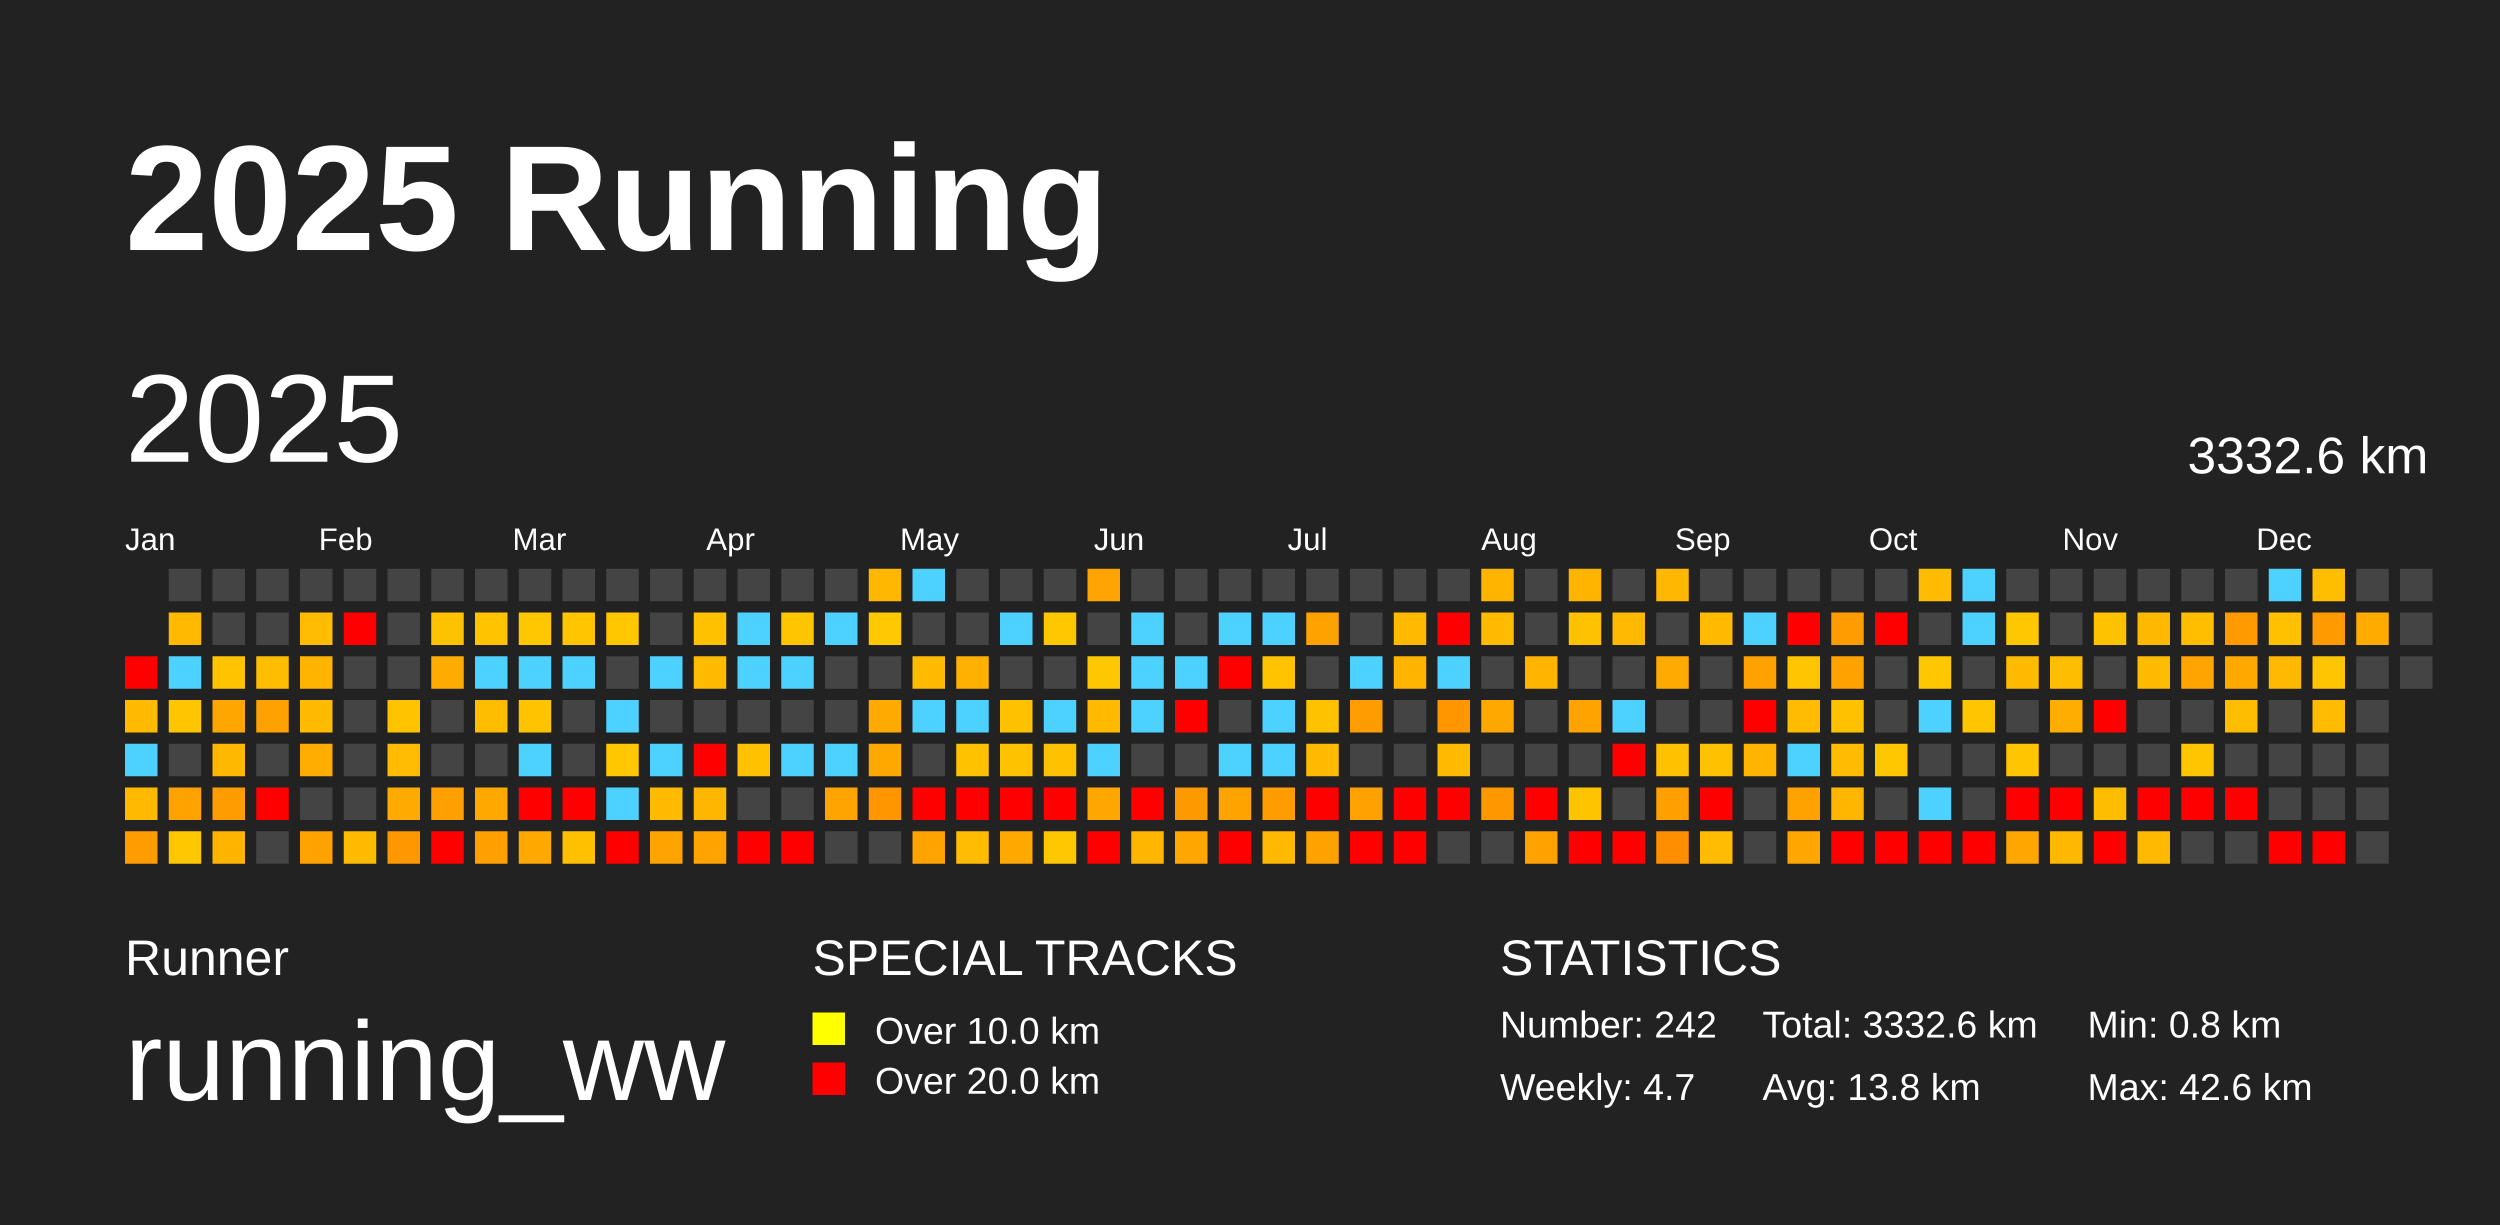
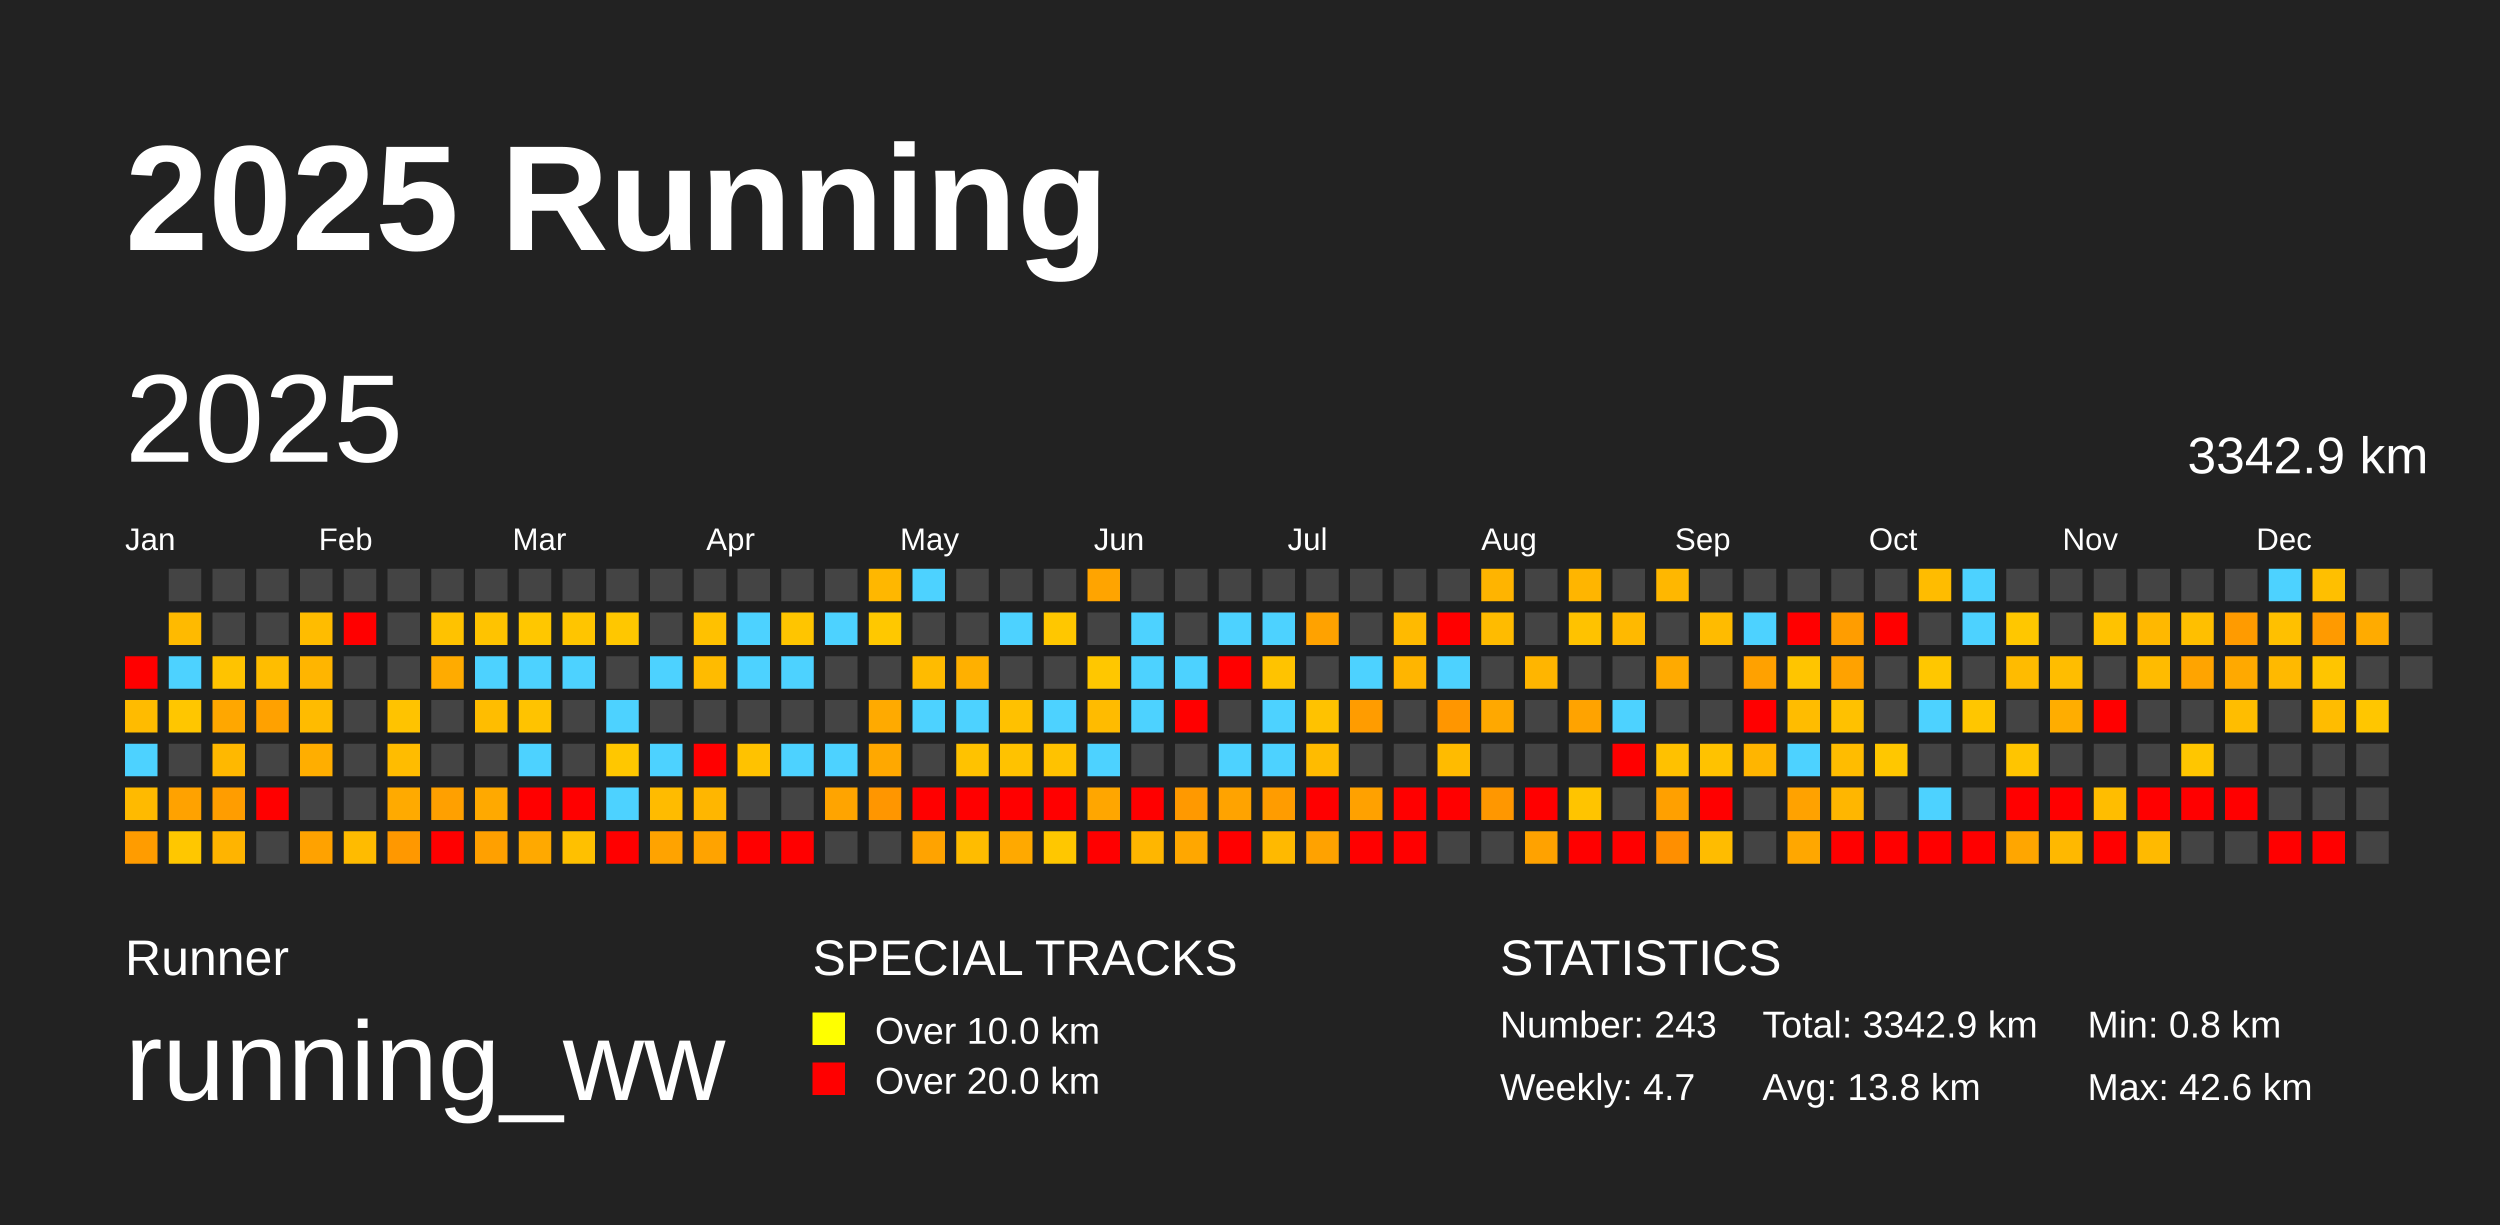
<svg xmlns="http://www.w3.org/2000/svg" baseProfile="full" height="98mm" version="1.1" viewBox="0,0,200,98" width="200mm">
  <defs />
  <rect fill="#222222" height="98" width="200" x="0" y="0" />
  <text fill="#FFFFFF" style="font-size:12px; font-family:Arial; font-weight:bold;" x="10" y="20">2025 Running</text>
  <text fill="#FFFFFF" style="font-size:4px; font-family:Arial" x="10" y="78">Runner</text>
  <text fill="#FFFFFF" style="font-size:9px; font-family:Arial" x="10" y="88">running_ww</text>
  <text fill="#FFFFFF" style="font-size:4px; font-family:Arial" x="65" y="78">SPECIAL TRACKS</text>
  <rect fill="yellow" height="2.6" width="2.6" x="65" y="81" />
  <text fill="#FFFFFF" style="font-size:3px; font-family:Arial" x="70" y="83.5">Over 10.0 km</text>
  <rect fill="red" height="2.6" width="2.6" x="65" y="85" />
  <text fill="#FFFFFF" style="font-size:3px; font-family:Arial" x="70" y="87.5">Over 20.0 km</text>
  <text fill="#FFFFFF" style="font-size:4px; font-family:Arial" x="120" y="78">STATISTICS</text>
-   <text fill="#FFFFFF" style="font-size:3px; font-family:Arial" x="120" y="83">Number: 242</text>
+   <text fill="#FFFFFF" style="font-size:3px; font-family:Arial" x="120" y="83">Number: 243</text>
  <text fill="#FFFFFF" style="font-size:3px; font-family:Arial" x="120" y="88">Weekly: 4.7</text>
-   <text fill="#FFFFFF" style="font-size:3px; font-family:Arial" x="141" y="83">Total: 3332.6 km</text>
+   <text fill="#FFFFFF" style="font-size:3px; font-family:Arial" x="141" y="83">Total: 3342.9 km</text>
  <text fill="#FFFFFF" style="font-size:3px; font-family:Arial" x="141" y="88">Avg: 13.8 km</text>
  <text fill="#FFFFFF" style="font-size:3px; font-family:Arial" x="167" y="83">Min: 0.8 km</text>
  <text fill="#FFFFFF" style="font-size:3px; font-family:Arial" x="167" y="88">Max: 42.6 km</text>
  <text dominant-baseline="hanging" fill="#FFFFFF" style="font-size:10.0px; font-family:Arial;" x="10" y="30">2025</text>
-   <text dominant-baseline="hanging" fill="#FFFFFF" style="font-size:4.125px; font-family:Arial;" x="175" y="35">3332.6 km</text>
+   <text dominant-baseline="hanging" fill="#FFFFFF" style="font-size:4.125px; font-family:Arial;" x="175" y="35">3342.9 km</text>
  <text fill="#FFFFFF" style="font-size:2.5px; font-family:Arial" x="10.0" y="44">Jan</text>
  <text fill="#FFFFFF" style="font-size:2.5px; font-family:Arial" x="25.5" y="44">Feb</text>
  <text fill="#FFFFFF" style="font-size:2.5px; font-family:Arial" x="41.0" y="44">Mar</text>
  <text fill="#FFFFFF" style="font-size:2.5px; font-family:Arial" x="56.5" y="44">Apr</text>
  <text fill="#FFFFFF" style="font-size:2.5px; font-family:Arial" x="72.0" y="44">May</text>
  <text fill="#FFFFFF" style="font-size:2.5px; font-family:Arial" x="87.5" y="44">Jun</text>
  <text fill="#FFFFFF" style="font-size:2.5px; font-family:Arial" x="103.0" y="44">Jul</text>
  <text fill="#FFFFFF" style="font-size:2.5px; font-family:Arial" x="118.5" y="44">Aug</text>
  <text fill="#FFFFFF" style="font-size:2.5px; font-family:Arial" x="134.0" y="44">Sep</text>
  <text fill="#FFFFFF" style="font-size:2.5px; font-family:Arial" x="149.5" y="44">Oct</text>
  <text fill="#FFFFFF" style="font-size:2.5px; font-family:Arial" x="165.0" y="44">Nov</text>
  <text fill="#FFFFFF" style="font-size:2.5px; font-family:Arial" x="180.5" y="44">Dec</text>
  <rect fill="red" height="2.6" width="2.6" x="10.0" y="52.5" />
  <rect fill="#ffbb00" height="2.6" width="2.6" x="10.0" y="56.0" />
  <rect fill="#4dd2ff" height="2.6" width="2.6" x="10.0" y="59.5" />
  <rect fill="#ffba00" height="2.6" width="2.6" x="10.0" y="63.0" />
  <rect fill="#ff9c00" height="2.6" width="2.6" x="10.0" y="66.5" />
  <rect fill="#444444" height="2.6" width="2.6" x="13.5" y="45.5" />
  <rect fill="#ffba00" height="2.6" width="2.6" x="13.5" y="49.0" />
  <rect fill="#4dd2ff" height="2.6" width="2.6" x="13.5" y="52.5" />
  <rect fill="#ffc600" height="2.6" width="2.6" x="13.5" y="56.0" />
  <rect fill="#444444" height="2.6" width="2.6" x="13.5" y="59.5" />
  <rect fill="#ffa200" height="2.6" width="2.6" x="13.5" y="63.0" />
  <rect fill="#ffc700" height="2.6" width="2.6" x="13.5" y="66.5" />
  <rect fill="#444444" height="2.6" width="2.6" x="17.0" y="45.5" />
  <rect fill="#444444" height="2.6" width="2.6" x="17.0" y="49.0" />
  <rect fill="#ffc300" height="2.6" width="2.6" x="17.0" y="52.5" />
  <rect fill="#ffa700" height="2.6" width="2.6" x="17.0" y="56.0" />
  <rect fill="#ffb800" height="2.6" width="2.6" x="17.0" y="59.5" />
  <rect fill="#ff9d00" height="2.6" width="2.6" x="17.0" y="63.0" />
  <rect fill="#ffb400" height="2.6" width="2.6" x="17.0" y="66.5" />
  <rect fill="#444444" height="2.6" width="2.6" x="20.5" y="45.5" />
  <rect fill="#444444" height="2.6" width="2.6" x="20.5" y="49.0" />
  <rect fill="#ffbd00" height="2.6" width="2.6" x="20.5" y="52.5" />
  <rect fill="#ffa100" height="2.6" width="2.6" x="20.5" y="56.0" />
  <rect fill="#444444" height="2.6" width="2.6" x="20.5" y="59.5" />
  <rect fill="red" height="2.6" width="2.6" x="20.5" y="63.0" />
  <rect fill="#444444" height="2.6" width="2.6" x="20.5" y="66.5" />
  <rect fill="#444444" height="2.6" width="2.6" x="24.0" y="45.5" />
  <rect fill="#ffbc00" height="2.6" width="2.6" x="24.0" y="49.0" />
  <rect fill="#ffb500" height="2.6" width="2.6" x="24.0" y="52.5" />
  <rect fill="#ffbb00" height="2.6" width="2.6" x="24.0" y="56.0" />
  <rect fill="#ffae00" height="2.6" width="2.6" x="24.0" y="59.5" />
  <rect fill="#444444" height="2.6" width="2.6" x="24.0" y="63.0" />
  <rect fill="#ffa200" height="2.6" width="2.6" x="24.0" y="66.5" />
  <rect fill="#444444" height="2.6" width="2.6" x="27.5" y="45.5" />
  <rect fill="red" height="2.6" width="2.6" x="27.5" y="49.0" />
  <rect fill="#444444" height="2.6" width="2.6" x="27.5" y="52.5" />
  <rect fill="#444444" height="2.6" width="2.6" x="27.5" y="56.0" />
  <rect fill="#444444" height="2.6" width="2.6" x="27.5" y="59.5" />
  <rect fill="#444444" height="2.6" width="2.6" x="27.5" y="63.0" />
  <rect fill="#ffbb00" height="2.6" width="2.6" x="27.5" y="66.5" />
  <rect fill="#444444" height="2.6" width="2.6" x="31.0" y="45.5" />
  <rect fill="#444444" height="2.6" width="2.6" x="31.0" y="49.0" />
  <rect fill="#444444" height="2.6" width="2.6" x="31.0" y="52.5" />
  <rect fill="#ffc300" height="2.6" width="2.6" x="31.0" y="56.0" />
  <rect fill="#ffbc00" height="2.6" width="2.6" x="31.0" y="59.5" />
  <rect fill="#ffaa00" height="2.6" width="2.6" x="31.0" y="63.0" />
  <rect fill="#ff9800" height="2.6" width="2.6" x="31.0" y="66.5" />
  <rect fill="#444444" height="2.6" width="2.6" x="34.5" y="45.5" />
  <rect fill="#ffc200" height="2.6" width="2.6" x="34.5" y="49.0" />
  <rect fill="#ffab00" height="2.6" width="2.6" x="34.5" y="52.5" />
  <rect fill="#444444" height="2.6" width="2.6" x="34.5" y="56.0" />
  <rect fill="#444444" height="2.6" width="2.6" x="34.5" y="59.5" />
  <rect fill="#ffa000" height="2.6" width="2.6" x="34.5" y="63.0" />
  <rect fill="red" height="2.6" width="2.6" x="34.5" y="66.5" />
  <rect fill="#444444" height="2.6" width="2.6" x="38.0" y="45.5" />
  <rect fill="#ffc300" height="2.6" width="2.6" x="38.0" y="49.0" />
  <rect fill="#4dd2ff" height="2.6" width="2.6" x="38.0" y="52.5" />
  <rect fill="#ffbd00" height="2.6" width="2.6" x="38.0" y="56.0" />
  <rect fill="#444444" height="2.6" width="2.6" x="38.0" y="59.5" />
  <rect fill="#ffa900" height="2.6" width="2.6" x="38.0" y="63.0" />
  <rect fill="#ffa000" height="2.6" width="2.6" x="38.0" y="66.5" />
  <rect fill="#444444" height="2.6" width="2.6" x="41.5" y="45.5" />
  <rect fill="#ffc700" height="2.6" width="2.6" x="41.5" y="49.0" />
  <rect fill="#4dd2ff" height="2.6" width="2.6" x="41.5" y="52.5" />
  <rect fill="#ffc300" height="2.6" width="2.6" x="41.5" y="56.0" />
  <rect fill="#4dd2ff" height="2.6" width="2.6" x="41.5" y="59.5" />
  <rect fill="red" height="2.6" width="2.6" x="41.5" y="63.0" />
  <rect fill="#ffa900" height="2.6" width="2.6" x="41.5" y="66.5" />
  <rect fill="#444444" height="2.6" width="2.6" x="45.0" y="45.5" />
  <rect fill="#ffc500" height="2.6" width="2.6" x="45.0" y="49.0" />
  <rect fill="#4dd2ff" height="2.6" width="2.6" x="45.0" y="52.5" />
  <rect fill="#444444" height="2.6" width="2.6" x="45.0" y="56.0" />
  <rect fill="#444444" height="2.6" width="2.6" x="45.0" y="59.5" />
  <rect fill="red" height="2.6" width="2.6" x="45.0" y="63.0" />
  <rect fill="#ffc000" height="2.6" width="2.6" x="45.0" y="66.5" />
  <rect fill="#444444" height="2.6" width="2.6" x="48.5" y="45.5" />
  <rect fill="#ffc700" height="2.6" width="2.6" x="48.5" y="49.0" />
  <rect fill="#444444" height="2.6" width="2.6" x="48.5" y="52.5" />
  <rect fill="#4dd2ff" height="2.6" width="2.6" x="48.5" y="56.0" />
  <rect fill="#ffc700" height="2.6" width="2.6" x="48.5" y="59.5" />
  <rect fill="#4dd2ff" height="2.6" width="2.6" x="48.5" y="63.0" />
  <rect fill="red" height="2.6" width="2.6" x="48.5" y="66.5" />
  <rect fill="#444444" height="2.6" width="2.6" x="52.0" y="45.5" />
  <rect fill="#444444" height="2.6" width="2.6" x="52.0" y="49.0" />
  <rect fill="#4dd2ff" height="2.6" width="2.6" x="52.0" y="52.5" />
  <rect fill="#444444" height="2.6" width="2.6" x="52.0" y="56.0" />
  <rect fill="#4dd2ff" height="2.6" width="2.6" x="52.0" y="59.5" />
  <rect fill="#ffbb00" height="2.6" width="2.6" x="52.0" y="63.0" />
  <rect fill="#ffa300" height="2.6" width="2.6" x="52.0" y="66.5" />
  <rect fill="#444444" height="2.6" width="2.6" x="55.5" y="45.5" />
  <rect fill="#ffc100" height="2.6" width="2.6" x="55.5" y="49.0" />
  <rect fill="#ffbb00" height="2.6" width="2.6" x="55.5" y="52.5" />
  <rect fill="#444444" height="2.6" width="2.6" x="55.5" y="56.0" />
  <rect fill="red" height="2.6" width="2.6" x="55.5" y="59.5" />
  <rect fill="#ffb600" height="2.6" width="2.6" x="55.5" y="63.0" />
  <rect fill="#ffa300" height="2.6" width="2.6" x="55.5" y="66.5" />
  <rect fill="#444444" height="2.6" width="2.6" x="59.0" y="45.5" />
  <rect fill="#4dd2ff" height="2.6" width="2.6" x="59.0" y="49.0" />
  <rect fill="#4dd2ff" height="2.6" width="2.6" x="59.0" y="52.5" />
  <rect fill="#444444" height="2.6" width="2.6" x="59.0" y="56.0" />
  <rect fill="#ffc200" height="2.6" width="2.6" x="59.0" y="59.5" />
  <rect fill="#444444" height="2.6" width="2.6" x="59.0" y="63.0" />
  <rect fill="red" height="2.6" width="2.6" x="59.0" y="66.5" />
  <rect fill="#444444" height="2.6" width="2.6" x="62.5" y="45.5" />
  <rect fill="#ffc500" height="2.6" width="2.6" x="62.5" y="49.0" />
  <rect fill="#4dd2ff" height="2.6" width="2.6" x="62.5" y="52.5" />
  <rect fill="#444444" height="2.6" width="2.6" x="62.5" y="56.0" />
  <rect fill="#4dd2ff" height="2.6" width="2.6" x="62.5" y="59.5" />
  <rect fill="#444444" height="2.6" width="2.6" x="62.5" y="63.0" />
  <rect fill="red" height="2.6" width="2.6" x="62.5" y="66.5" />
  <rect fill="#444444" height="2.6" width="2.6" x="66.0" y="45.5" />
  <rect fill="#4dd2ff" height="2.6" width="2.6" x="66.0" y="49.0" />
  <rect fill="#444444" height="2.6" width="2.6" x="66.0" y="52.5" />
  <rect fill="#444444" height="2.6" width="2.6" x="66.0" y="56.0" />
  <rect fill="#4dd2ff" height="2.6" width="2.6" x="66.0" y="59.5" />
  <rect fill="#ffa400" height="2.6" width="2.6" x="66.0" y="63.0" />
  <rect fill="#444444" height="2.6" width="2.6" x="66.0" y="66.5" />
  <rect fill="#ffb700" height="2.6" width="2.6" x="69.5" y="45.5" />
  <rect fill="#ffc800" height="2.6" width="2.6" x="69.5" y="49.0" />
  <rect fill="#444444" height="2.6" width="2.6" x="69.5" y="52.5" />
  <rect fill="#ffaa00" height="2.6" width="2.6" x="69.5" y="56.0" />
  <rect fill="#ffa800" height="2.6" width="2.6" x="69.5" y="59.5" />
  <rect fill="#ff9600" height="2.6" width="2.6" x="69.5" y="63.0" />
  <rect fill="#444444" height="2.6" width="2.6" x="69.5" y="66.5" />
  <rect fill="#4dd2ff" height="2.6" width="2.6" x="73.0" y="45.5" />
  <rect fill="#444444" height="2.6" width="2.6" x="73.0" y="49.0" />
  <rect fill="#ffbb00" height="2.6" width="2.6" x="73.0" y="52.5" />
  <rect fill="#4dd2ff" height="2.6" width="2.6" x="73.0" y="56.0" />
  <rect fill="#444444" height="2.6" width="2.6" x="73.0" y="59.5" />
  <rect fill="red" height="2.6" width="2.6" x="73.0" y="63.0" />
  <rect fill="#ffa300" height="2.6" width="2.6" x="73.0" y="66.5" />
  <rect fill="#444444" height="2.6" width="2.6" x="76.5" y="45.5" />
  <rect fill="#444444" height="2.6" width="2.6" x="76.5" y="49.0" />
  <rect fill="#ffb000" height="2.6" width="2.6" x="76.5" y="52.5" />
  <rect fill="#4dd2ff" height="2.6" width="2.6" x="76.5" y="56.0" />
  <rect fill="#ffc200" height="2.6" width="2.6" x="76.5" y="59.5" />
  <rect fill="red" height="2.6" width="2.6" x="76.5" y="63.0" />
  <rect fill="#ffbc00" height="2.6" width="2.6" x="76.5" y="66.5" />
  <rect fill="#444444" height="2.6" width="2.6" x="80.0" y="45.5" />
  <rect fill="#4dd2ff" height="2.6" width="2.6" x="80.0" y="49.0" />
  <rect fill="#444444" height="2.6" width="2.6" x="80.0" y="52.5" />
  <rect fill="#ffc100" height="2.6" width="2.6" x="80.0" y="56.0" />
  <rect fill="#ffc200" height="2.6" width="2.6" x="80.0" y="59.5" />
  <rect fill="red" height="2.6" width="2.6" x="80.0" y="63.0" />
  <rect fill="#ffa900" height="2.6" width="2.6" x="80.0" y="66.5" />
  <rect fill="#444444" height="2.6" width="2.6" x="83.5" y="45.5" />
  <rect fill="#ffc700" height="2.6" width="2.6" x="83.5" y="49.0" />
  <rect fill="#444444" height="2.6" width="2.6" x="83.5" y="52.5" />
  <rect fill="#4dd2ff" height="2.6" width="2.6" x="83.5" y="56.0" />
  <rect fill="#ffc200" height="2.6" width="2.6" x="83.5" y="59.5" />
  <rect fill="red" height="2.6" width="2.6" x="83.5" y="63.0" />
  <rect fill="#ffc700" height="2.6" width="2.6" x="83.5" y="66.5" />
  <rect fill="#ffa400" height="2.6" width="2.6" x="87.0" y="45.5" />
  <rect fill="#444444" height="2.6" width="2.6" x="87.0" y="49.0" />
  <rect fill="#ffc700" height="2.6" width="2.6" x="87.0" y="52.5" />
  <rect fill="#ffbb00" height="2.6" width="2.6" x="87.0" y="56.0" />
  <rect fill="#4dd2ff" height="2.6" width="2.6" x="87.0" y="59.5" />
  <rect fill="#ffa600" height="2.6" width="2.6" x="87.0" y="63.0" />
  <rect fill="red" height="2.6" width="2.6" x="87.0" y="66.5" />
  <rect fill="#444444" height="2.6" width="2.6" x="90.5" y="45.5" />
  <rect fill="#4dd2ff" height="2.6" width="2.6" x="90.5" y="49.0" />
  <rect fill="#4dd2ff" height="2.6" width="2.6" x="90.5" y="52.5" />
  <rect fill="#4dd2ff" height="2.6" width="2.6" x="90.5" y="56.0" />
  <rect fill="#444444" height="2.6" width="2.6" x="90.5" y="59.5" />
  <rect fill="red" height="2.6" width="2.6" x="90.5" y="63.0" />
  <rect fill="#ffb600" height="2.6" width="2.6" x="90.5" y="66.5" />
  <rect fill="#444444" height="2.6" width="2.6" x="94.0" y="45.5" />
  <rect fill="#444444" height="2.6" width="2.6" x="94.0" y="49.0" />
  <rect fill="#4dd2ff" height="2.6" width="2.6" x="94.0" y="52.5" />
  <rect fill="red" height="2.6" width="2.6" x="94.0" y="56.0" />
  <rect fill="#444444" height="2.6" width="2.6" x="94.0" y="59.5" />
  <rect fill="#ff9900" height="2.6" width="2.6" x="94.0" y="63.0" />
  <rect fill="#ffa700" height="2.6" width="2.6" x="94.0" y="66.5" />
  <rect fill="#444444" height="2.6" width="2.6" x="97.5" y="45.5" />
  <rect fill="#4dd2ff" height="2.6" width="2.6" x="97.5" y="49.0" />
  <rect fill="red" height="2.6" width="2.6" x="97.5" y="52.5" />
  <rect fill="#444444" height="2.6" width="2.6" x="97.5" y="56.0" />
  <rect fill="#4dd2ff" height="2.6" width="2.6" x="97.5" y="59.5" />
  <rect fill="#ffa300" height="2.6" width="2.6" x="97.5" y="63.0" />
  <rect fill="red" height="2.6" width="2.6" x="97.5" y="66.5" />
  <rect fill="#444444" height="2.6" width="2.6" x="101.0" y="45.5" />
  <rect fill="#4dd2ff" height="2.6" width="2.6" x="101.0" y="49.0" />
  <rect fill="#ffc300" height="2.6" width="2.6" x="101.0" y="52.5" />
  <rect fill="#4dd2ff" height="2.6" width="2.6" x="101.0" y="56.0" />
  <rect fill="#4dd2ff" height="2.6" width="2.6" x="101.0" y="59.5" />
  <rect fill="#ff9c00" height="2.6" width="2.6" x="101.0" y="63.0" />
  <rect fill="#ffb900" height="2.6" width="2.6" x="101.0" y="66.5" />
  <rect fill="#444444" height="2.6" width="2.6" x="104.5" y="45.5" />
  <rect fill="#ffa200" height="2.6" width="2.6" x="104.5" y="49.0" />
  <rect fill="#444444" height="2.6" width="2.6" x="104.5" y="52.5" />
  <rect fill="#ffc200" height="2.6" width="2.6" x="104.5" y="56.0" />
  <rect fill="#ffbb00" height="2.6" width="2.6" x="104.5" y="59.5" />
  <rect fill="red" height="2.6" width="2.6" x="104.5" y="63.0" />
  <rect fill="#ffa200" height="2.6" width="2.6" x="104.5" y="66.5" />
  <rect fill="#444444" height="2.6" width="2.6" x="108.0" y="45.5" />
  <rect fill="#444444" height="2.6" width="2.6" x="108.0" y="49.0" />
  <rect fill="#4dd2ff" height="2.6" width="2.6" x="108.0" y="52.5" />
  <rect fill="#ff9c00" height="2.6" width="2.6" x="108.0" y="56.0" />
  <rect fill="#444444" height="2.6" width="2.6" x="108.0" y="59.5" />
  <rect fill="#ffa100" height="2.6" width="2.6" x="108.0" y="63.0" />
  <rect fill="red" height="2.6" width="2.6" x="108.0" y="66.5" />
  <rect fill="#444444" height="2.6" width="2.6" x="111.5" y="45.5" />
  <rect fill="#ffba00" height="2.6" width="2.6" x="111.5" y="49.0" />
  <rect fill="#ffb500" height="2.6" width="2.6" x="111.5" y="52.5" />
  <rect fill="#444444" height="2.6" width="2.6" x="111.5" y="56.0" />
  <rect fill="#444444" height="2.6" width="2.6" x="111.5" y="59.5" />
  <rect fill="red" height="2.6" width="2.6" x="111.5" y="63.0" />
  <rect fill="red" height="2.6" width="2.6" x="111.5" y="66.5" />
  <rect fill="#444444" height="2.6" width="2.6" x="115.0" y="45.5" />
  <rect fill="red" height="2.6" width="2.6" x="115.0" y="49.0" />
  <rect fill="#4dd2ff" height="2.6" width="2.6" x="115.0" y="52.5" />
  <rect fill="#ff9600" height="2.6" width="2.6" x="115.0" y="56.0" />
  <rect fill="#ffbb00" height="2.6" width="2.6" x="115.0" y="59.5" />
  <rect fill="red" height="2.6" width="2.6" x="115.0" y="63.0" />
  <rect fill="#444444" height="2.6" width="2.6" x="115.0" y="66.5" />
  <rect fill="#ffb400" height="2.6" width="2.6" x="118.5" y="45.5" />
  <rect fill="#ffbb00" height="2.6" width="2.6" x="118.5" y="49.0" />
  <rect fill="#444444" height="2.6" width="2.6" x="118.5" y="52.5" />
  <rect fill="#ffa800" height="2.6" width="2.6" x="118.5" y="56.0" />
  <rect fill="#444444" height="2.6" width="2.6" x="118.5" y="59.5" />
  <rect fill="#ff9700" height="2.6" width="2.6" x="118.5" y="63.0" />
  <rect fill="#444444" height="2.6" width="2.6" x="118.5" y="66.5" />
  <rect fill="#444444" height="2.6" width="2.6" x="122.0" y="45.5" />
  <rect fill="#444444" height="2.6" width="2.6" x="122.0" y="49.0" />
  <rect fill="#ffb500" height="2.6" width="2.6" x="122.0" y="52.5" />
  <rect fill="#444444" height="2.6" width="2.6" x="122.0" y="56.0" />
  <rect fill="#444444" height="2.6" width="2.6" x="122.0" y="59.5" />
  <rect fill="red" height="2.6" width="2.6" x="122.0" y="63.0" />
  <rect fill="#ffa200" height="2.6" width="2.6" x="122.0" y="66.5" />
  <rect fill="#ffb500" height="2.6" width="2.6" x="125.5" y="45.5" />
  <rect fill="#ffc200" height="2.6" width="2.6" x="125.5" y="49.0" />
  <rect fill="#444444" height="2.6" width="2.6" x="125.5" y="52.5" />
  <rect fill="#ffa300" height="2.6" width="2.6" x="125.5" y="56.0" />
  <rect fill="#444444" height="2.6" width="2.6" x="125.5" y="59.5" />
  <rect fill="#ffc400" height="2.6" width="2.6" x="125.5" y="63.0" />
  <rect fill="red" height="2.6" width="2.6" x="125.5" y="66.5" />
  <rect fill="#444444" height="2.6" width="2.6" x="129.0" y="45.5" />
  <rect fill="#ffb900" height="2.6" width="2.6" x="129.0" y="49.0" />
  <rect fill="#444444" height="2.6" width="2.6" x="129.0" y="52.5" />
  <rect fill="#4dd2ff" height="2.6" width="2.6" x="129.0" y="56.0" />
  <rect fill="red" height="2.6" width="2.6" x="129.0" y="59.5" />
  <rect fill="#444444" height="2.6" width="2.6" x="129.0" y="63.0" />
  <rect fill="red" height="2.6" width="2.6" x="129.0" y="66.5" />
  <rect fill="#ffb700" height="2.6" width="2.6" x="132.5" y="45.5" />
  <rect fill="#444444" height="2.6" width="2.6" x="132.5" y="49.0" />
  <rect fill="#ffaa00" height="2.6" width="2.6" x="132.5" y="52.5" />
  <rect fill="#444444" height="2.6" width="2.6" x="132.5" y="56.0" />
  <rect fill="#ffc100" height="2.6" width="2.6" x="132.5" y="59.5" />
  <rect fill="#ffa000" height="2.6" width="2.6" x="132.5" y="63.0" />
  <rect fill="#ff8f00" height="2.6" width="2.6" x="132.5" y="66.5" />
  <rect fill="#444444" height="2.6" width="2.6" x="136.0" y="45.5" />
  <rect fill="#ffbb00" height="2.6" width="2.6" x="136.0" y="49.0" />
  <rect fill="#444444" height="2.6" width="2.6" x="136.0" y="52.5" />
  <rect fill="#444444" height="2.6" width="2.6" x="136.0" y="56.0" />
  <rect fill="#ffc200" height="2.6" width="2.6" x="136.0" y="59.5" />
  <rect fill="red" height="2.6" width="2.6" x="136.0" y="63.0" />
  <rect fill="#ffbc00" height="2.6" width="2.6" x="136.0" y="66.5" />
  <rect fill="#444444" height="2.6" width="2.6" x="139.5" y="45.5" />
  <rect fill="#4dd2ff" height="2.6" width="2.6" x="139.5" y="49.0" />
  <rect fill="#ffa100" height="2.6" width="2.6" x="139.5" y="52.5" />
  <rect fill="red" height="2.6" width="2.6" x="139.5" y="56.0" />
  <rect fill="#ffb500" height="2.6" width="2.6" x="139.5" y="59.5" />
  <rect fill="#444444" height="2.6" width="2.6" x="139.5" y="63.0" />
  <rect fill="#444444" height="2.6" width="2.6" x="139.5" y="66.5" />
  <rect fill="#444444" height="2.6" width="2.6" x="143.0" y="45.5" />
  <rect fill="red" height="2.6" width="2.6" x="143.0" y="49.0" />
  <rect fill="#ffc500" height="2.6" width="2.6" x="143.0" y="52.5" />
  <rect fill="#ffbc00" height="2.6" width="2.6" x="143.0" y="56.0" />
  <rect fill="#4dd2ff" height="2.6" width="2.6" x="143.0" y="59.5" />
  <rect fill="#ffa200" height="2.6" width="2.6" x="143.0" y="63.0" />
  <rect fill="#ffa700" height="2.6" width="2.6" x="143.0" y="66.5" />
  <rect fill="#444444" height="2.6" width="2.6" x="146.5" y="45.5" />
  <rect fill="#ff9d00" height="2.6" width="2.6" x="146.5" y="49.0" />
  <rect fill="#ffa200" height="2.6" width="2.6" x="146.5" y="52.5" />
  <rect fill="#ffc100" height="2.6" width="2.6" x="146.5" y="56.0" />
  <rect fill="#ffbc00" height="2.6" width="2.6" x="146.5" y="59.5" />
  <rect fill="#ffb600" height="2.6" width="2.6" x="146.5" y="63.0" />
  <rect fill="red" height="2.6" width="2.6" x="146.5" y="66.5" />
  <rect fill="#444444" height="2.6" width="2.6" x="150.0" y="45.5" />
  <rect fill="red" height="2.6" width="2.6" x="150.0" y="49.0" />
  <rect fill="#444444" height="2.6" width="2.6" x="150.0" y="52.5" />
  <rect fill="#444444" height="2.6" width="2.6" x="150.0" y="56.0" />
  <rect fill="#ffc700" height="2.6" width="2.6" x="150.0" y="59.5" />
  <rect fill="#444444" height="2.6" width="2.6" x="150.0" y="63.0" />
  <rect fill="red" height="2.6" width="2.6" x="150.0" y="66.5" />
  <rect fill="#ffbc00" height="2.6" width="2.6" x="153.5" y="45.5" />
  <rect fill="#444444" height="2.6" width="2.6" x="153.5" y="49.0" />
  <rect fill="#ffc700" height="2.6" width="2.6" x="153.5" y="52.5" />
  <rect fill="#4dd2ff" height="2.6" width="2.6" x="153.5" y="56.0" />
  <rect fill="#444444" height="2.6" width="2.6" x="153.5" y="59.5" />
  <rect fill="#4dd2ff" height="2.6" width="2.6" x="153.5" y="63.0" />
  <rect fill="red" height="2.6" width="2.6" x="153.5" y="66.5" />
  <rect fill="#4dd2ff" height="2.6" width="2.6" x="157.0" y="45.5" />
  <rect fill="#4dd2ff" height="2.6" width="2.6" x="157.0" y="49.0" />
  <rect fill="#444444" height="2.6" width="2.6" x="157.0" y="52.5" />
  <rect fill="#ffc600" height="2.6" width="2.6" x="157.0" y="56.0" />
  <rect fill="#444444" height="2.6" width="2.6" x="157.0" y="59.5" />
  <rect fill="#444444" height="2.6" width="2.6" x="157.0" y="63.0" />
  <rect fill="red" height="2.6" width="2.6" x="157.0" y="66.5" />
  <rect fill="#444444" height="2.6" width="2.6" x="160.5" y="45.5" />
  <rect fill="#ffc700" height="2.6" width="2.6" x="160.5" y="49.0" />
  <rect fill="#ffbb00" height="2.6" width="2.6" x="160.5" y="52.5" />
  <rect fill="#444444" height="2.6" width="2.6" x="160.5" y="56.0" />
  <rect fill="#ffc500" height="2.6" width="2.6" x="160.5" y="59.5" />
  <rect fill="red" height="2.6" width="2.6" x="160.5" y="63.0" />
  <rect fill="#ffa600" height="2.6" width="2.6" x="160.5" y="66.5" />
  <rect fill="#444444" height="2.6" width="2.6" x="164.0" y="45.5" />
  <rect fill="#444444" height="2.6" width="2.6" x="164.0" y="49.0" />
  <rect fill="#ffbd00" height="2.6" width="2.6" x="164.0" y="52.5" />
  <rect fill="#ffad00" height="2.6" width="2.6" x="164.0" y="56.0" />
  <rect fill="#444444" height="2.6" width="2.6" x="164.0" y="59.5" />
  <rect fill="red" height="2.6" width="2.6" x="164.0" y="63.0" />
  <rect fill="#ffb800" height="2.6" width="2.6" x="164.0" y="66.5" />
  <rect fill="#444444" height="2.6" width="2.6" x="167.5" y="45.5" />
  <rect fill="#ffc200" height="2.6" width="2.6" x="167.5" y="49.0" />
  <rect fill="#444444" height="2.6" width="2.6" x="167.5" y="52.5" />
  <rect fill="red" height="2.6" width="2.6" x="167.5" y="56.0" />
  <rect fill="#444444" height="2.6" width="2.6" x="167.5" y="59.5" />
  <rect fill="#ffbd00" height="2.6" width="2.6" x="167.5" y="63.0" />
  <rect fill="red" height="2.6" width="2.6" x="167.5" y="66.5" />
  <rect fill="#444444" height="2.6" width="2.6" x="171.0" y="45.5" />
  <rect fill="#ffb800" height="2.6" width="2.6" x="171.0" y="49.0" />
  <rect fill="#ffbb00" height="2.6" width="2.6" x="171.0" y="52.5" />
  <rect fill="#444444" height="2.6" width="2.6" x="171.0" y="56.0" />
  <rect fill="#444444" height="2.6" width="2.6" x="171.0" y="59.5" />
  <rect fill="red" height="2.6" width="2.6" x="171.0" y="63.0" />
  <rect fill="#ffba00" height="2.6" width="2.6" x="171.0" y="66.5" />
  <rect fill="#444444" height="2.6" width="2.6" x="174.5" y="45.5" />
  <rect fill="#ffbf00" height="2.6" width="2.6" x="174.5" y="49.0" />
  <rect fill="#ffa400" height="2.6" width="2.6" x="174.5" y="52.5" />
  <rect fill="#444444" height="2.6" width="2.6" x="174.5" y="56.0" />
  <rect fill="#ffc600" height="2.6" width="2.6" x="174.5" y="59.5" />
  <rect fill="red" height="2.6" width="2.6" x="174.5" y="63.0" />
  <rect fill="#444444" height="2.6" width="2.6" x="174.5" y="66.5" />
  <rect fill="#444444" height="2.6" width="2.6" x="178.0" y="45.5" />
  <rect fill="#ff9b00" height="2.6" width="2.6" x="178.0" y="49.0" />
  <rect fill="#ffa900" height="2.6" width="2.6" x="178.0" y="52.5" />
  <rect fill="#ffbd00" height="2.6" width="2.6" x="178.0" y="56.0" />
  <rect fill="#444444" height="2.6" width="2.6" x="178.0" y="59.5" />
  <rect fill="red" height="2.6" width="2.6" x="178.0" y="63.0" />
  <rect fill="#444444" height="2.6" width="2.6" x="178.0" y="66.5" />
  <rect fill="#4dd2ff" height="2.6" width="2.6" x="181.5" y="45.5" />
  <rect fill="#ffc000" height="2.6" width="2.6" x="181.5" y="49.0" />
  <rect fill="#ffb900" height="2.6" width="2.6" x="181.5" y="52.5" />
  <rect fill="#444444" height="2.6" width="2.6" x="181.5" y="56.0" />
  <rect fill="#444444" height="2.6" width="2.6" x="181.5" y="59.5" />
  <rect fill="#444444" height="2.6" width="2.6" x="181.5" y="63.0" />
  <rect fill="red" height="2.6" width="2.6" x="181.5" y="66.5" />
  <rect fill="#ffbf00" height="2.6" width="2.6" x="185.0" y="45.5" />
  <rect fill="#ff9a00" height="2.6" width="2.6" x="185.0" y="49.0" />
  <rect fill="#ffc500" height="2.6" width="2.6" x="185.0" y="52.5" />
  <rect fill="#ffbc00" height="2.6" width="2.6" x="185.0" y="56.0" />
  <rect fill="#444444" height="2.6" width="2.6" x="185.0" y="59.5" />
  <rect fill="#444444" height="2.6" width="2.6" x="185.0" y="63.0" />
  <rect fill="red" height="2.6" width="2.6" x="185.0" y="66.5" />
  <rect fill="#444444" height="2.6" width="2.6" x="188.5" y="45.5" />
  <rect fill="#ffab00" height="2.6" width="2.6" x="188.5" y="49.0" />
  <rect fill="#444444" height="2.6" width="2.6" x="188.5" y="52.5" />
-   <rect fill="#444444" height="2.6" width="2.6" x="188.5" y="56.0" />
+   <rect fill="#ffc600" height="2.6" width="2.6" x="188.5" y="56.0" />
  <rect fill="#444444" height="2.6" width="2.6" x="188.5" y="59.5" />
  <rect fill="#444444" height="2.6" width="2.6" x="188.5" y="63.0" />
  <rect fill="#444444" height="2.6" width="2.6" x="188.5" y="66.5" />
  <rect fill="#444444" height="2.6" width="2.6" x="192.0" y="45.5" />
  <rect fill="#444444" height="2.6" width="2.6" x="192.0" y="49.0" />
  <rect fill="#444444" height="2.6" width="2.6" x="192.0" y="52.5" />
</svg>
